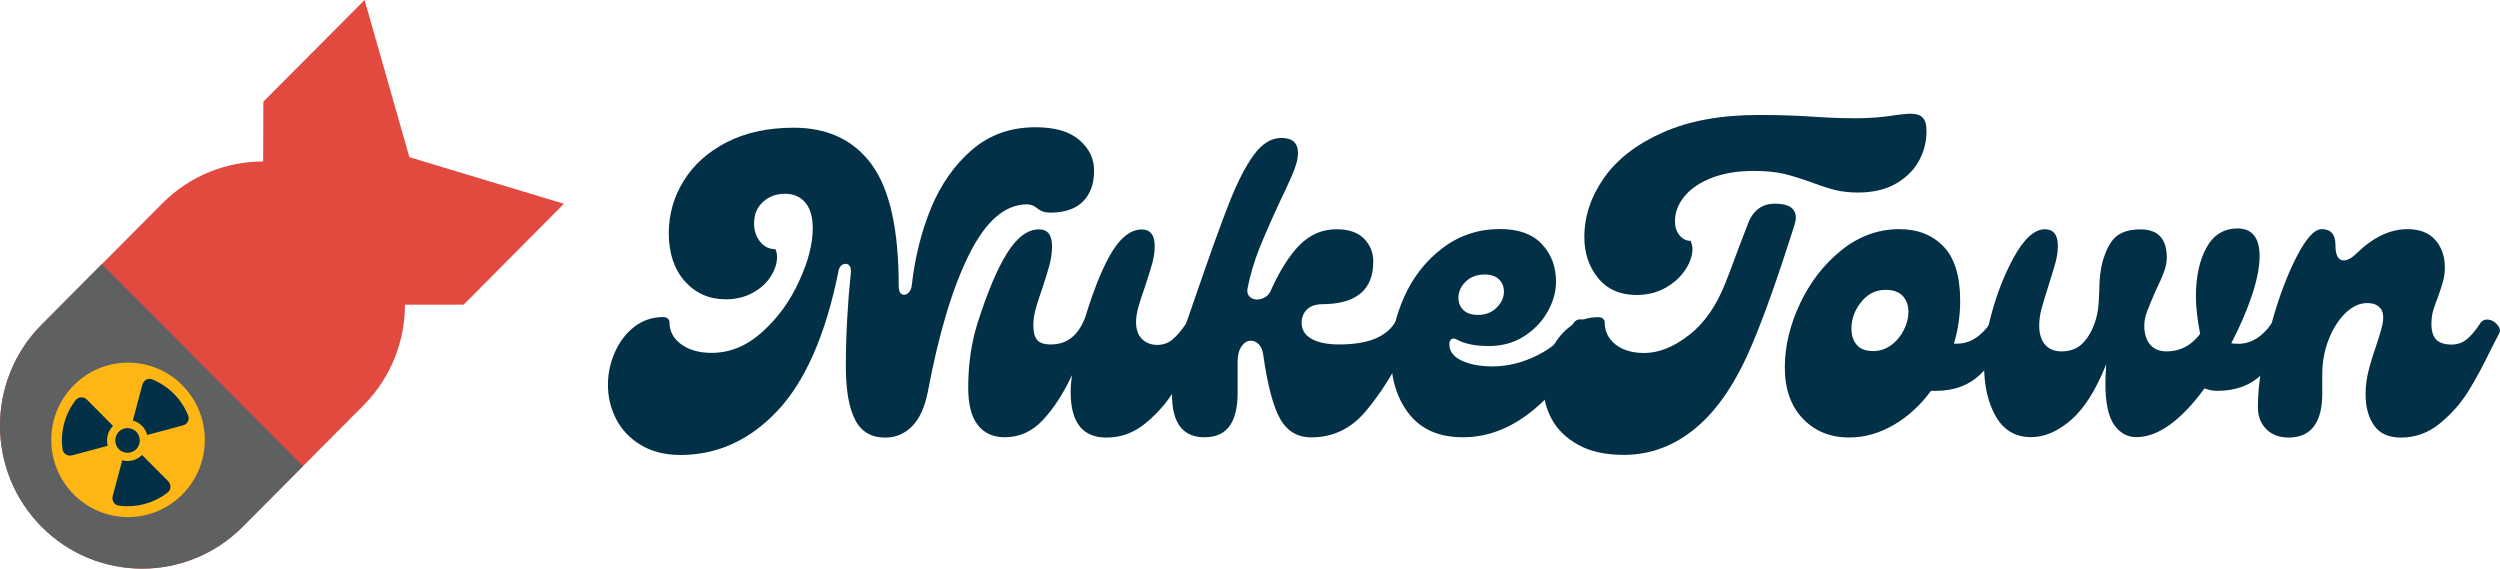
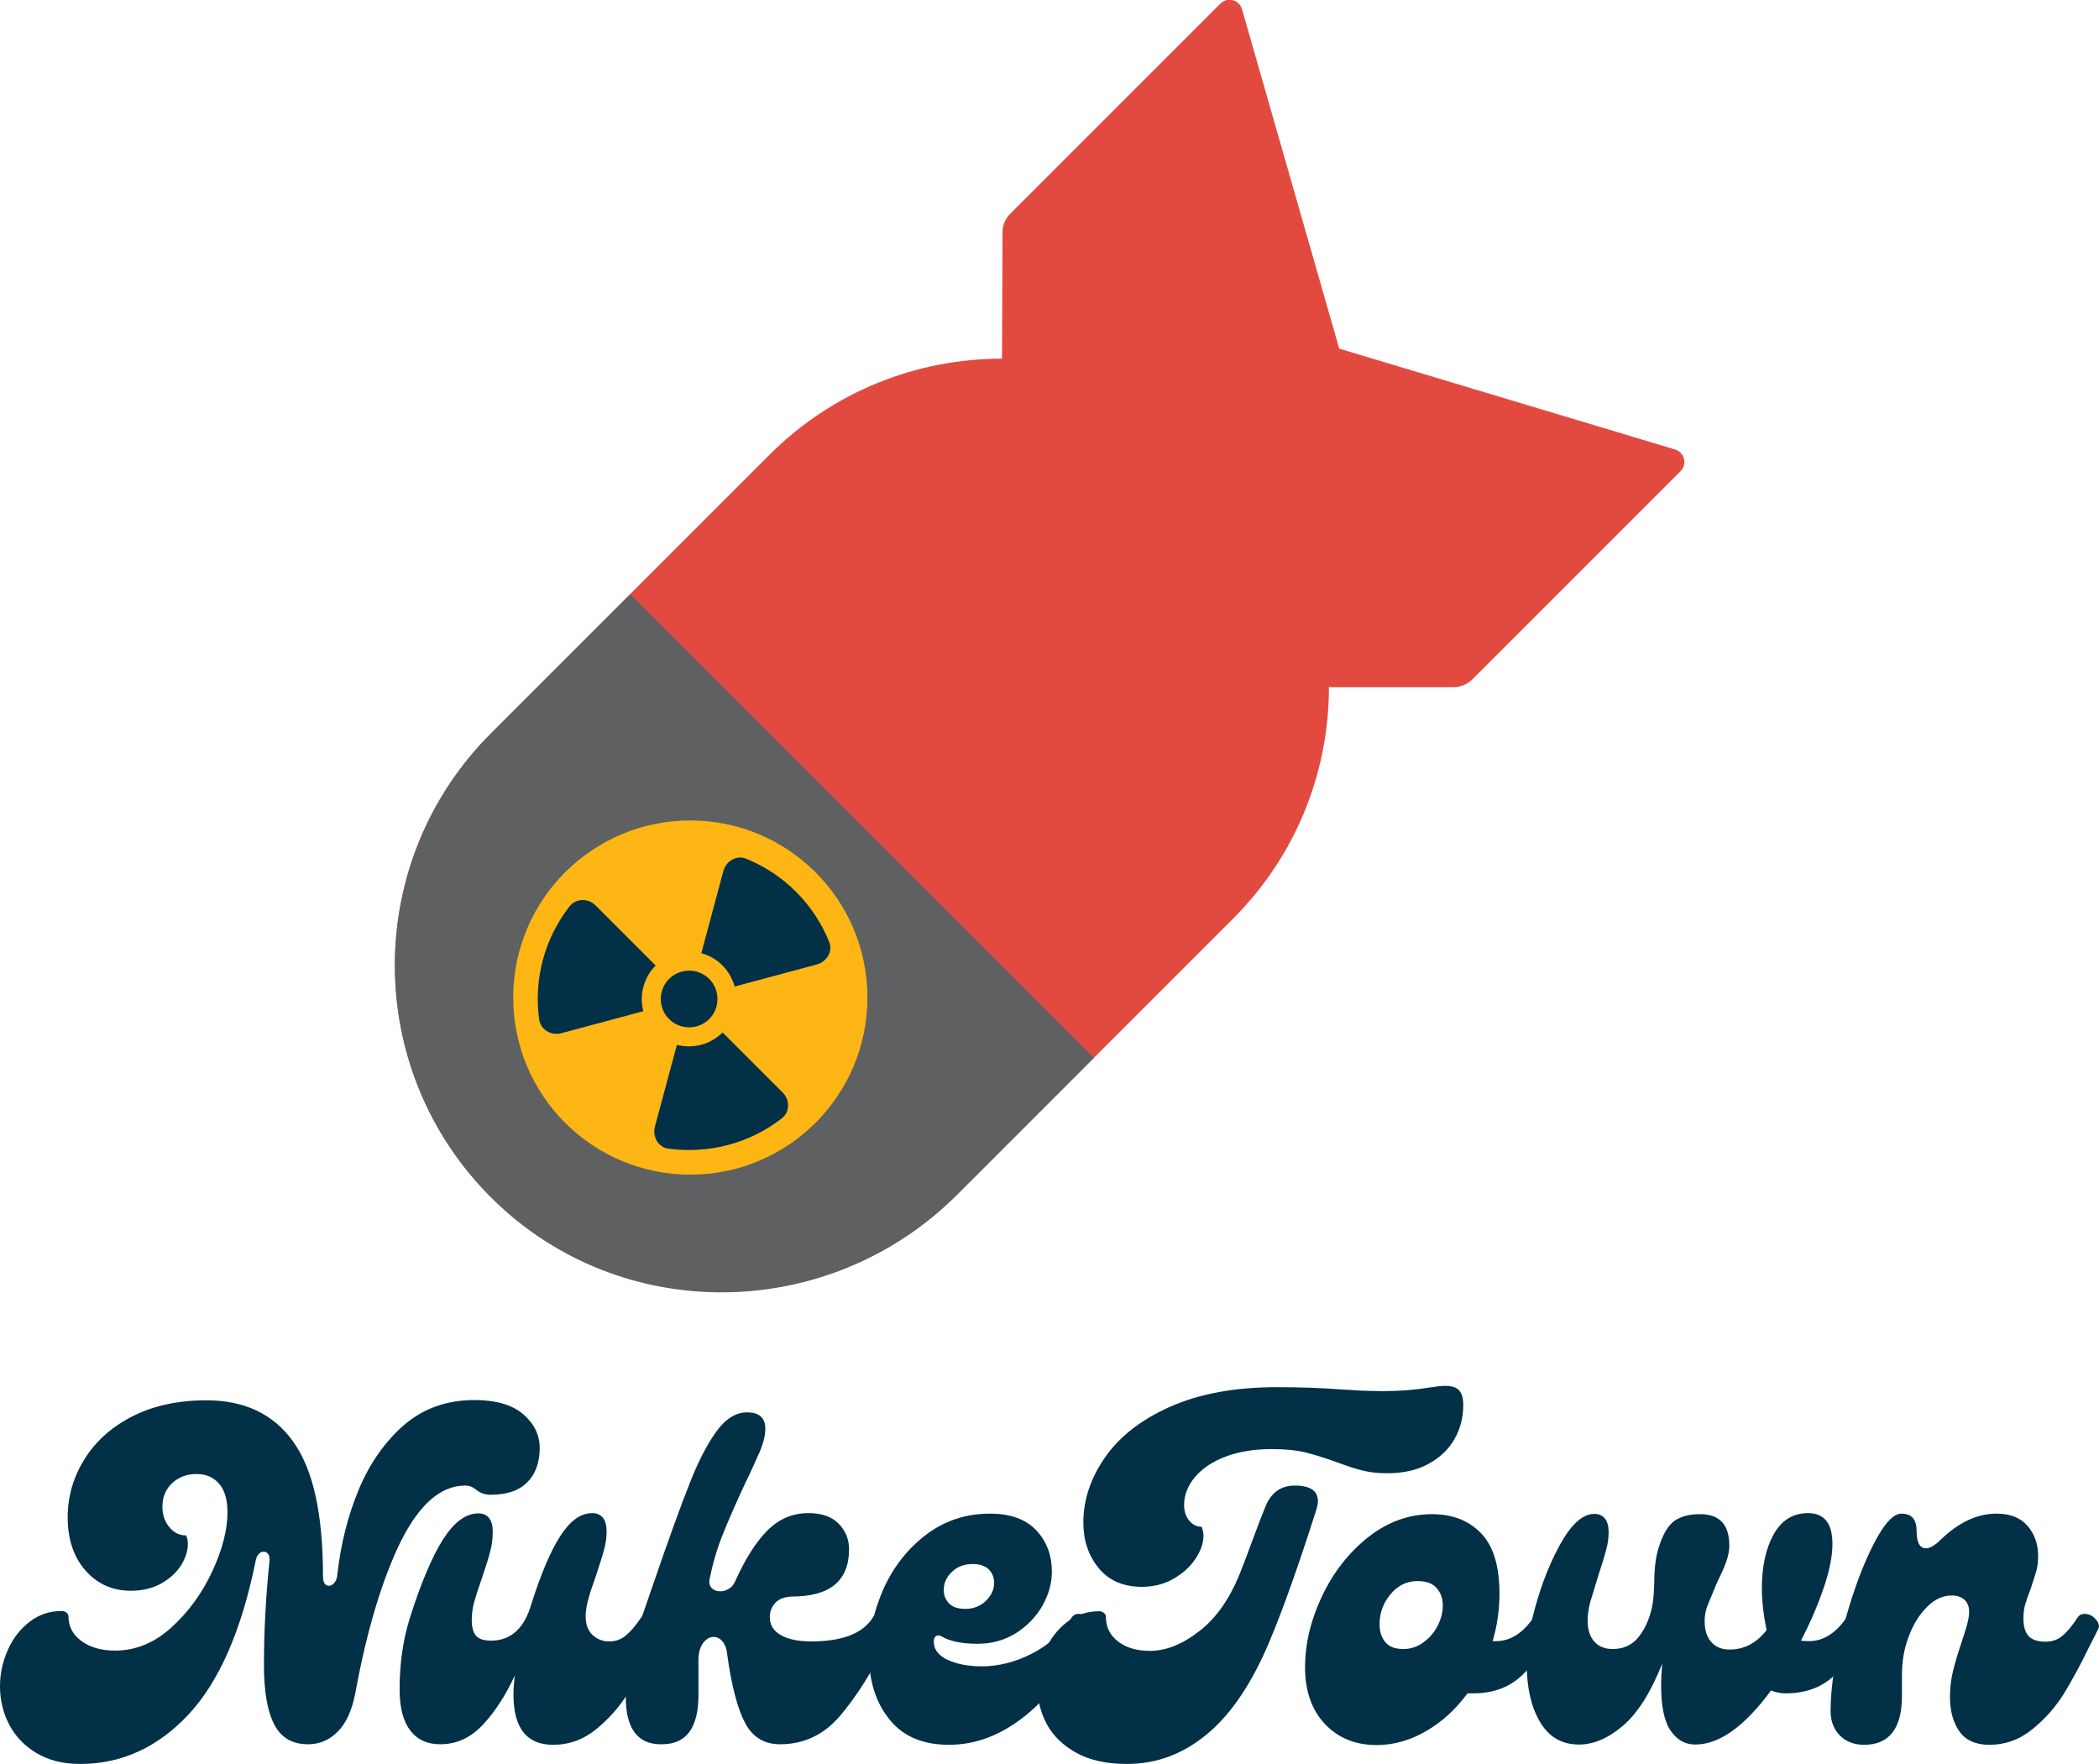
- <svg xmlns="http://www.w3.org/2000/svg" version="1.1" id="Layer_3" x="0px" y="0px" viewBox="0 0 2198.4 500" style="enable-background:new 0 0 2198.4 500;" xml:space="preserve">
+ <svg xmlns="http://www.w3.org/2000/svg" version="1.1" id="Layer_3" x="0px" y="0px" viewBox="0 0 800 672.3" style="enable-background:new 0 0 800 672.3;" xml:space="preserve">
  <style type="text/css">
	.st0{fill:#E24A40;}
	.st1{fill:#5F6062;}
	.st2{fill:#FDB614;}
	.st3{fill:#013047;}
</style>
  <g>
    <g>
-       <path class="st0" d="M142.7,178.9C142.7,178.9,142.7,178.9,142.7,178.9L36.6,285.5c0,0,0,0,0,0c-48.8,49.1-48.8,128.6,0,177.7    c48.8,49.1,128,49.1,176.8,0l106.1-106.6c24.4-24.5,36.6-56.6,36.6-88.7l51.6,0l88.2-88.7l-135.9-41L320.6,0l-89,89.4l-0.2,52.6    C199.4,142,167.2,154.2,142.7,178.9z" />
-       <path class="st1" d="M36.6,463.2c48.8,49.1,128,49.1,176.8,0l53-53.3L89.6,232.2l-53,53.3c0,0,0,0,0,0    C-12.2,334.6-12.2,414.1,36.6,463.2z" />
+       <path class="st0" d="M293.2,173.4C293.2,173.4,293.2,173.4,293.2,173.4L187.1,279.5c0,0,0,0,0,0c-47.5,47.5-48.8,123.8-3.8,172.8    c48.3,52.6,131.1,53.3,181.6,2.9l105-105c24.4-24.4,36.6-56.3,36.6-88.2c0-0.1,0-0.1,0.1-0.1l47.4,0c2.7,0,5.2-1.1,7.1-2.9    l79.4-79.4c2.7-2.7,1.5-7.2-2.1-8.3l-127.9-38.4c0,0-0.1,0-0.1-0.1l-37-129.2c-1-3.7-5.6-4.9-8.3-2.2l-80.1,80.1    c-1.9,1.9-2.9,4.4-2.9,7l-0.2,48.1c0,0.1,0,0.1-0.1,0.1C349.8,136.7,317.7,148.9,293.2,173.4z" />
+       <path class="st1" d="M187.4,456.6c49,48.7,128.6,47.6,177.4-1.3l52.1-52.1L240.2,226.5l-53,53c0,0,0,0,0,0    C138.2,328.4,138.3,407.8,187.4,456.6z" />
      <g>
-         <ellipse class="st2" cx="112.6" cy="386.8" rx="67.5" ry="67.9" />
+         <circle class="st2" cx="263.1" cy="380.2" r="67.5" />
        <g>
-           <path class="st3" d="M107.5,404.8c6,1.6,12.7,0,17.4-4.7l22.9,23c2.8,2.8,2.8,7.5-0.3,9.9c-12.5,9.8-28.2,13.7-43.2,11.6      c-3.9-0.5-6.2-4.6-5.2-8.4L107.5,404.8z M124.9,374.5c-2.3-2.3-5.1-3.9-8.1-4.7l8.4-31.5c1-3.9,5-6.2,8.7-4.7      c6.9,2.8,13.4,7.1,19,12.7c5.6,5.6,9.8,12.2,12.6,19.1c1.5,3.7-0.8,7.7-4.7,8.7l-31.3,8.4C128.7,379.6,127.2,376.8,124.9,374.5z       M76.5,351.5l22.9,23c-4.7,4.7-6.3,11.5-4.7,17.5l-31.3,8.4c-3.8,1-7.8-1.3-8.4-5.2c-2.1-15.1,1.8-30.8,11.6-43.4      C69.1,348.6,73.7,348.7,76.5,351.5L76.5,351.5z M104.5,395c-4.2-4.2-4.2-11.1,0-15.4c4.2-4.2,11.1-4.2,15.3,0      c4.2,4.2,4.2,11.1,0,15.4C115.5,399.2,108.7,399.2,104.5,395z" />
+           <path class="st3" d="M258,398.2c6,1.6,12.7,0,17.4-4.7l22.9,22.9c2.8,2.8,2.8,7.4-0.3,9.8c-12.5,9.8-28.2,13.6-43.2,11.6      c-3.9-0.5-6.2-4.5-5.2-8.4L258,398.2z M275.4,368c-2.3-2.3-5.1-3.9-8.1-4.7l8.4-31.3c1-3.8,5-6.2,8.7-4.7      c6.9,2.8,13.4,7,19,12.6s9.8,12.1,12.6,19c1.5,3.7-0.8,7.6-4.7,8.7l-31.3,8.4C279.2,373.1,277.7,370.4,275.4,368z M227,345.1      l22.9,22.9c-4.7,4.7-6.3,11.4-4.7,17.4l-31.3,8.4c-3.8,1-7.8-1.3-8.4-5.2c-2.1-15,1.8-30.6,11.6-43.2      C219.6,342.3,224.2,342.3,227,345.1L227,345.1z M255,388.4c-4.2-4.2-4.2-11.1,0-15.3c4.2-4.2,11.1-4.2,15.3,0      c4.2,4.2,4.2,11.1,0,15.3C266.1,392.6,259.2,392.6,255,388.4z" />
        </g>
      </g>
    </g>
    <g>
-       <path class="st3" d="M563.3,391.2c-9.6-5.9-16.8-13.5-21.6-22.9c-4.8-9.4-7.1-19.4-7.1-29.9c0-10,2.1-19.7,6.2-28.9    c4.2-9.3,9.9-16.7,17.2-22.3c7.3-5.6,15.8-8.4,25.3-8.4c1.5,0,2.7,0.4,3.8,1.3c1.1,0.9,1.6,1.9,1.6,3.1c0,8.1,3.5,14.6,10.4,19.6    c7,5,15.8,7.5,26.6,7.5c16.1,0,31-6.1,44.5-18.3c13.6-12.2,24.4-27,32.4-44.5c8.1-17.5,12.1-33,12.1-46.7c0-9.8-2.1-17.3-6.4-22.5    c-4.3-5.2-10.3-7.9-18.1-7.9c-7.6,0-14,2.4-19.2,7.1c-5.3,4.8-7.9,11.1-7.9,18.9c0,6.4,1.8,11.7,5.3,16.1c3.5,4.4,8,6.6,13.4,6.6    c1,2,1.5,4.3,1.5,7c0,5.4-1.8,11-5.5,16.9c-3.7,5.9-9,10.7-15.9,14.5c-7,3.8-14.8,5.7-23.6,5.7c-14.7,0-26.7-5.3-36.1-15.9    c-9.4-10.6-14.1-24.7-14.1-42.3c0-16.4,4.3-31.6,13-45.8c8.7-14.2,21.3-25.5,37.9-34.1c16.6-8.5,36.3-12.8,59-12.8    c30,0,52.9,10.9,68.7,32.6c15.8,21.7,23.6,57.3,23.6,106.6c0,5.1,1.6,7.7,4.8,7.7c1.5,0,2.9-0.7,4.2-2.2c1.3-1.5,2.1-3.3,2.4-5.5    c2.7-24.7,8.4-47.5,17-68.5c8.7-21,20.7-38.1,36.1-51.3c15.4-13.2,33.9-19.8,55.7-19.8c17.1,0,30,3.7,38.6,11.2    c8.7,7.5,13,16.4,13,26.9c0,11.5-3.2,20.5-9.7,27.1c-6.5,6.6-16.2,9.9-29.1,9.9c-4.4,0-8.2-1.3-11.4-4c-2.7-2.2-5.6-3.3-8.8-3.3    c-19.3,0-36.3,14.7-50.9,44.1c-14.7,29.4-26.7,69.7-36.3,120.7c-2.7,13.7-7.3,23.8-13.9,30.4c-6.6,6.6-14.4,9.9-23.4,9.9    c-12.5,0-21.4-5.2-26.7-15.8c-5.4-10.5-8.1-26.1-8.1-46.9c0-26.9,1.5-54.3,4.4-82.4c0.2-2.4-0.1-4.3-0.9-5.7c-0.9-1.3-2.1-2-3.8-2    c-1.5,0-2.8,0.6-4,1.8c-1.2,1.2-2,2.8-2.2,4.8c-11.2,55.7-29.1,96.5-53.5,122.5c-24.4,26-53,39-85.7,39    C584.5,400,573,397.1,563.3,391.2z" />
-       <path class="st3" d="M1048.5,281c3.4,0,6.4,1.5,9,4.4c2.6,2.9,3.1,5.6,1.6,8.1l-7,13.6c-6.8,14.2-13.5,26.5-20,37    c-6.5,10.5-14.8,19.9-24.9,28.2c-10.1,8.3-21.6,12.5-34.2,12.5c-21,0-31.5-13.3-31.5-39.9c0-4.6,0.4-9.6,1.1-15    c-7.3,15.9-15.8,28.9-25.3,39.2c-9.5,10.3-20.8,15.4-33.7,15.4c-10.3,0-18.2-3.6-23.8-10.8c-5.6-7.2-8.4-18.1-8.4-32.8    c0-20.3,2.7-39.1,8.1-56.4c8.8-27.6,17.5-48.3,26.2-62.1c8.7-13.8,18-20.7,28-20.7c7.6,0,11.4,4.9,11.4,14.7    c0,5.4-0.7,10.6-2,15.8c-1.3,5.1-3.5,12.1-6.4,20.9c-2.9,8.3-5,14.8-6.2,19.4c-1.2,4.6-1.8,9.3-1.8,13.9c0,5.6,1.1,9.8,3.3,12.5    c2.2,2.7,6.2,4,12.1,4c14.7,0,24.9-8.5,30.8-25.6l0.4-1.5c7.8-24.9,15.6-43.5,23.4-55.7c7.8-12.2,16.2-18.3,25.3-18.3    c7.6,0,11.4,4.9,11.4,14.7c0,4.6-0.7,9.5-2,14.5c-1.3,5-3.5,11.9-6.4,20.7c-2.7,7.6-4.7,13.7-6,18.5c-1.3,4.8-2,9.1-2,13    c0,6.6,1.8,11.6,5.3,15c3.5,3.4,8,5.1,13.4,5.1c5.1,0,9.6-1.6,13.4-4.8c3.8-3.2,7.7-7.8,11.9-13.9    C1044.1,282.1,1046.1,281,1048.5,281z" />
-       <path class="st3" d="M1030.6,346.9c0-18.1,4.1-38.9,12.5-62.6l8.1-23.4c12.9-37.6,22.9-65.3,29.9-83c7-17.7,14.1-31.6,21.4-41.6    c7.3-10,15.4-15,24.2-15c9.8,0,14.7,4.4,14.7,13.2c0,5.6-2,12.7-5.9,21.2c-3.9,8.8-7,15.4-9.2,19.8c-8.1,17.3-14.3,31.7-18.9,43    c-4.5,11.4-8,23.1-10.4,35.3c-0.5,2.9,0.1,5.3,1.8,7c1.7,1.7,3.9,2.6,6.6,2.6c2.4,0,4.8-0.7,7-2c2.2-1.3,3.8-3.1,4.8-5.3    c8.1-18.1,16.7-31.7,25.8-40.8c9.2-9.2,20-13.7,32.4-13.7c10.5,0,18.5,2.7,24,8.2s8.2,12.3,8.2,20.3c0,24.9-15.1,37.4-45.4,37.4    c-5.9,0.2-10.3,1.9-13.2,4.9c-2.9,3.1-4.4,6.9-4.4,11.5c0,6.1,2.9,10.8,8.8,14.1c5.9,3.3,13.9,4.9,24.2,4.9    c24.4,0,40.7-6.2,48.7-18.7c2-3.4,4.5-5.1,7.7-5.1c2.4,0,4.6,1.2,6.6,3.5c2,2.3,2.9,4.8,2.9,7.5c0,1.5-0.2,2.6-0.7,3.3    c-1.2,2-2.3,4-3.3,6c-1,2.1-2,4-2.9,5.7c-10.7,22.2-22.6,41-35.5,56.4c-12.9,15.4-28.9,23.1-48,23.1c-12.2,0-21.4-5.5-27.5-16.5    c-6.1-11-11-29.5-14.7-55.7c-0.5-4.1-1.8-7.3-3.8-9.5c-2.1-2.2-4.5-3.3-7.1-3.3c-3.2,0-5.9,1.6-8.2,4.9c-2.3,3.3-3.5,7.8-3.5,13.4    v27.8c0,25.9-9.6,38.8-28.9,38.8C1040.1,384.6,1030.6,372,1030.6,346.9z" />
-       <path class="st3" d="M1239.3,364.3c-10.7-13.6-16.1-30.6-16.1-51.1c0-17.6,3.9-35,11.7-52.4c7.8-17.3,19-31.6,33.7-42.7    c14.7-11.1,31.5-16.7,50.6-16.7c16.1,0,28.3,4.4,36.6,13.2c8.3,8.8,12.5,19.8,12.5,33c0,9-2.5,17.9-7.5,26.7    c-5,8.8-12,16-20.9,21.6c-8.9,5.6-19.1,8.4-30.6,8.4c-12.2,0-21.7-2-28.6-5.9c-1-0.5-1.7-0.7-2.2-0.7c-1.2,0-2.2,0.4-2.9,1.3    c-0.7,0.9-1.1,2.1-1.1,3.8c0,6.1,3.6,10.9,10.8,14.3c7.2,3.4,16.3,5.1,27.3,5.1c13.2,0,26.4-3.3,39.6-9.9    c13.2-6.6,23.7-16,31.5-28.2c1.5-2.2,3.4-3.3,5.9-3.3c3.4,0,6.4,1.5,9,4.4c2.6,2.9,3.1,5.6,1.6,8.1c-16.1,30-33.8,52.7-52.9,68.1    c-19.2,15.4-39.4,23.1-60.6,23.1C1265.8,384.6,1250.1,377.8,1239.3,364.3z M1316.1,270.5c4.3-4.3,6.4-9,6.4-14.1    c0-4.4-1.5-8-4.4-10.8c-2.9-2.8-7.1-4.2-12.5-4.2c-6.8,0-12.4,2.1-16.7,6.2c-4.3,4.2-6.4,8.9-6.4,14.3c0,4.4,1.5,8,4.4,10.8    c2.9,2.8,7.2,4.2,12.8,4.2C1306.4,276.9,1311.8,274.8,1316.1,270.5z" />
-       <path class="st3" d="M1387.9,391.2c-10.6-5.9-18.4-13.4-23.4-22.7c-5-9.3-7.5-19.3-7.5-30c0-10,2.1-19.7,6.2-28.9    c4.2-9.3,9.9-16.7,17.2-22.3c7.3-5.6,15.8-8.4,25.3-8.4c1.5,0,2.7,0.4,3.8,1.3c1.1,0.9,1.6,1.9,1.6,3.1c0,8.1,3.2,14.6,9.5,19.6    c6.3,5,14.8,7.5,25.3,7.5c12.7,0,25.8-5.2,39.4-15.8c13.6-10.5,24.4-26.1,32.4-46.9l4-10.3c1.7-4.6,4.1-11.2,7.3-19.6    c3.2-8.4,5.9-15.4,8.1-21.1c4.4-11.7,12.3-17.6,23.8-17.6c12.2,0,18.3,4.2,18.3,12.5c0,1.5-0.5,3.9-1.5,7.3    c-14.4,45.2-26.7,79.9-37,104c-13.7,32.7-30,57.1-49.1,73.1c-19,16-40.3,24-63.7,24C1411.9,400,1398.5,397.1,1387.9,391.2z     M1405.3,244.5c-8.1-9.9-12.1-21.9-12.1-36.1c0-18.1,5.7-35.3,17.2-51.8c11.5-16.5,28.8-29.9,51.8-40.1    c23.1-10.3,51.2-15.4,84.4-15.4c18.8,0,36.1,0.6,52,1.8c3.9,0.2,8.5,0.5,13.9,0.7c5.4,0.2,11.7,0.4,19,0.4c12.9,0,25-1,36.3-2.9    c2-0.2,4-0.5,6-0.7c2.1-0.2,4.1-0.4,6-0.4c5.4,0,9.1,1.2,11.2,3.7c2.1,2.4,3.1,6.2,3.1,11.4c0,9.8-2.3,18.7-7,26.9    c-4.6,8.2-11.5,14.8-20.5,19.8c-9,5-19.9,7.5-32.6,7.5c-7.3,0-13.8-0.7-19.4-2c-5.6-1.3-12.3-3.5-20.1-6.4    c-9.3-3.4-17.6-6-25.1-7.9c-7.5-1.8-16.5-2.7-27.3-2.7c-13.9,0-26.1,2-36.6,6c-10.5,4-18.6,9.5-24.2,16.3    c-5.6,6.8-8.4,14.2-8.4,22c0,4.9,1.3,9,4,12.3c2.7,3.3,6,4.9,9.9,4.9c1,2.9,1.5,5.3,1.5,7c0,5.9-2.1,12-6.2,18.3    c-4.2,6.4-10,11.7-17.4,15.9c-7.5,4.3-16.1,6.4-25.8,6.4C1424.6,259.3,1413.3,254.4,1405.3,244.5z" />
-       <path class="st3" d="M1755.5,281.7c3.4,0,6.5,1.2,9.2,3.7c2.7,2.4,3.3,5.1,1.8,8.1c-6.8,14.4-15.3,26.4-25.3,35.9    c-10,9.5-23,14.3-38.8,14.3h-4.4c-9.3,12.7-20.2,22.7-32.8,30c-12.6,7.3-25.6,11-39,11c-16.9,0-30.5-5.6-41-16.7    c-10.5-11.1-15.7-26.1-15.7-44.9c0-18.6,4.5-37.3,13.4-56.2c8.9-18.9,21.1-34.6,36.4-46.9c15.4-12.3,32.4-18.5,50.9-18.5    c16.1,0,29.1,5.1,38.8,15.2c9.8,10.1,14.7,26.1,14.7,47.8c0,12.9-1.8,25.5-5.5,37.7h2.6c11.2,0,21-6,29.3-17.9    C1750.9,282.5,1752.8,281.7,1755.5,281.7z M1663,303.5c4.8-3.5,8.5-8,11.2-13.4c2.7-5.4,4-10.6,4-15.8c0-5.6-1.6-10.3-4.9-13.9    c-3.3-3.7-8.4-5.5-15.2-5.5c-8.6,0-15.7,3.5-21.4,10.6c-5.7,7.1-8.6,14.9-8.6,23.4c0,5.9,1.5,10.6,4.6,14.3    c3.1,3.7,7.9,5.5,14.5,5.5C1652.9,308.8,1658.2,307,1663,303.5z" />
-       <path class="st3" d="M2003.1,281.7c3.4,0,6.5,1.2,9.2,3.7c2.7,2.4,3.3,5.1,1.8,8.1c-6.8,14.4-15.3,26.4-25.3,35.9    c-10,9.5-23,14.3-38.8,14.3c-3.9,0-7.7-0.7-11.4-2.2c-21,28.6-41,42.9-60.1,42.9c-7.8,0-14.3-3.6-19.4-10.8    c-5.1-7.2-7.7-19.5-7.7-36.8c0-2.7,0.2-8.2,0.7-16.5c-9,22.7-19.4,39.1-31,49.1c-11.6,10-23.3,15-35,15c-13.7,0-24-6-31-18.1    c-7-12.1-10.4-27.3-10.4-45.6c0-12.5,1.5-24.5,4.4-36.3c5.1-21.5,12.3-40.7,21.4-57.5c9.2-16.8,18.4-25.3,27.7-25.3    c7.6,0,11.4,4.9,11.4,14.7c0,4.6-0.7,9.4-2,14.3c-1.3,4.9-3.4,11.5-6,19.8c-2.9,9.3-5.1,16.4-6.4,21.2c-1.3,4.9-2,9.8-2,14.7    c0,7.1,1.7,12.6,5.1,16.7c3.4,4,8.3,6,14.7,6c8.3,0,15-2.9,20-8.8c5-5.9,8.6-13.3,10.8-22.3c1-4.4,1.6-8.8,1.8-13.4    c0.2-4.5,0.4-7.4,0.4-8.6c0-10.5,1.1-19.5,3.3-27.1c3.2-10.5,7.3-17.6,12.3-21.4c5-3.8,11.9-5.7,20.7-5.7    c15.4,0,23.1,8.3,23.1,24.9c0,3.9-0.9,8.2-2.6,12.8c-1.7,4.6-4.2,10.1-7.3,16.5c-3.4,7.8-5.9,13.9-7.5,18.1    c-1.6,4.3-2.4,8.4-2.4,12.3c0,7.1,1.7,12.6,5.1,16.7c3.4,4,8.3,6,14.7,6c11.7,0,21.5-5.1,29.3-15.4c-2.4-12.2-3.7-23.2-3.7-33    c0-17.3,3.1-31.6,9.3-42.9c6.2-11.2,15.3-16.8,27.3-16.8c12.9,0,19.4,8.2,19.4,24.5c0,9-2.1,20.1-6.4,33.3    c-4.3,13.2-10.4,27.6-18.5,43.2c1.5,0.2,3.5,0.4,6.2,0.4c11.2,0,21-6,29.3-17.9C1998.5,282.5,2000.4,281.7,2003.1,281.7z" />
-       <path class="st3" d="M1992.6,377.1c-4.8-5-7.1-11.4-7.1-19.2c0-20.3,4-44.8,12.1-73.6c6.3-23,13.7-42.5,22-58.6    c8.3-16.1,15.6-24.2,22-24.2c8.1,0,12.1,4.6,12.1,13.9c0,9,2.4,13.6,7.3,13.6c3.4,0,7.3-2.2,11.7-6.6    c14.4-13.9,29.2-20.9,44.3-20.9c10.7,0,18.9,3.2,24.5,9.5c5.6,6.4,8.4,14.4,8.4,24.2c0,4.4-0.5,8.4-1.5,11.9    c-1,3.5-2.4,8.1-4.4,13.7c-2,4.9-3.4,9-4.4,12.5c-1,3.4-1.5,7.2-1.5,11.4c0,6.4,1.4,11,4.2,13.9c2.8,2.9,7.3,4.4,13.4,4.4    c5.1,0,9.6-1.5,13.4-4.6c3.8-3.1,7.8-7.7,11.9-14.1c1.5-2.2,3.4-3.3,5.9-3.3c3.4,0,6.4,1.5,9,4.4c2.6,2.9,3.1,5.6,1.6,8.1l-7,13.6    c-6.8,14.2-13.5,26.5-20,37c-6.5,10.5-14.8,19.9-24.9,28.2c-10.1,8.3-21.6,12.5-34.3,12.5c-10.7,0-18.6-3.5-23.6-10.6    c-5-7.1-7.5-16.2-7.5-27.5c0-7.1,0.9-14,2.6-20.7c1.7-6.7,4-14.3,7-22.9c0.5-1.5,1.6-4.9,3.3-10.4c1.7-5.5,2.6-9.9,2.6-13.4    c0-4.1-1.2-7.3-3.7-9.5c-2.4-2.2-5.9-3.3-10.3-3.3c-6.8,0-13.3,3-19.4,9c-6.1,6-11,13.8-14.7,23.4c-3.7,9.6-5.5,19.8-5.5,30.6    v16.5c0,25.9-10,38.8-30,38.8C2003.9,384.6,1997.4,382.1,1992.6,377.1z" />
+       <path class="st3" d="M13.8,668.1c-4.6-2.8-8.1-6.5-10.4-11c-2.3-4.5-3.4-9.3-3.4-14.4c0-4.8,1-9.4,3-13.9c2-4.5,4.8-8,8.3-10.7    c3.5-2.7,7.6-4.1,12.2-4.1c0.7,0,1.3,0.2,1.8,0.6c0.5,0.4,0.8,0.9,0.8,1.5c0,3.9,1.7,7,5,9.4c3.3,2.4,7.6,3.6,12.8,3.6    c7.7,0,14.9-2.9,21.4-8.8c6.5-5.9,11.7-13,15.6-21.4c3.9-8.4,5.8-15.9,5.8-22.5c0-4.7-1-8.3-3.1-10.8c-2.1-2.5-5-3.8-8.7-3.8    c-3.6,0-6.7,1.1-9.2,3.4c-2.5,2.3-3.8,5.3-3.8,9.1c0,3.1,0.9,5.6,2.6,7.7c1.7,2.1,3.8,3.2,6.4,3.2c0.5,0.9,0.7,2.1,0.7,3.3    c0,2.6-0.9,5.3-2.6,8.1c-1.8,2.8-4.3,5.1-7.7,7c-3.3,1.8-7.1,2.7-11.4,2.7c-7,0-12.8-2.6-17.3-7.7c-4.5-5.1-6.8-11.9-6.8-20.3    c0-7.9,2.1-15.2,6.3-22c4.2-6.8,10.2-12.3,18.2-16.4c8-4.1,17.4-6.2,28.4-6.2c14.4,0,25.5,5.2,33,15.7    c7.6,10.5,11.4,27.5,11.4,51.3c0,2.5,0.8,3.7,2.3,3.7c0.7,0,1.4-0.4,2-1.1c0.6-0.7,1-1.6,1.1-2.6c1.3-11.9,4-22.8,8.2-32.9    c4.2-10.1,10-18.3,17.3-24.7c7.4-6.3,16.3-9.5,26.8-9.5c8.2,0,14.4,1.8,18.6,5.4c4.2,3.6,6.3,7.9,6.3,12.9c0,5.5-1.6,9.9-4.7,13    c-3.1,3.2-7.8,4.8-14,4.8c-2.1,0-3.9-0.6-5.5-1.9c-1.3-1.1-2.7-1.6-4.2-1.6c-9.3,0-17.4,7.1-24.5,21.2c-7,14.2-12.9,33.5-17.4,58    c-1.3,6.6-3.5,11.4-6.7,14.6c-3.2,3.2-6.9,4.8-11.3,4.8c-6,0-10.3-2.5-12.9-7.6c-2.6-5-3.9-12.6-3.9-22.5    c0-12.9,0.7-26.1,2.1-39.6c0.1-1.2,0-2.1-0.4-2.7c-0.4-0.6-1-1-1.8-1c-0.7,0-1.4,0.3-1.9,0.9c-0.6,0.6-0.9,1.4-1.1,2.3    c-5.4,26.8-14,46.4-25.7,58.9c-11.7,12.5-25.5,18.8-41.2,18.8C24,672.3,18.5,670.9,13.8,668.1z" />
+       <path class="st3" d="M247.1,615.1c1.6,0,3.1,0.7,4.3,2.1c1.2,1.4,1.5,2.7,0.8,3.9l-3.3,6.5c-3.3,6.8-6.5,12.7-9.6,17.8    c-3.1,5-7.1,9.6-12,13.6c-4.9,4-10.4,6-16.5,6c-10.1,0-15.1-6.4-15.1-19.2c0-2.2,0.2-4.6,0.5-7.2c-3.5,7.6-7.6,13.9-12.2,18.8    c-4.6,4.9-10,7.4-16.2,7.4c-4.9,0-8.7-1.7-11.4-5.2c-2.7-3.5-4.1-8.7-4.1-15.8c0-9.7,1.3-18.8,3.9-27.1    c4.2-13.3,8.4-23.2,12.6-29.9c4.2-6.6,8.7-10,13.5-10c3.6,0,5.5,2.4,5.5,7c0,2.6-0.3,5.1-1,7.6c-0.6,2.5-1.7,5.8-3.1,10    c-1.4,4-2.4,7.1-3,9.3c-0.6,2.2-0.9,4.5-0.9,6.7c0,2.7,0.5,4.7,1.6,6c1.1,1.3,3,1.9,5.8,1.9c7,0,12-4.1,14.8-12.3l0.2-0.7    c3.8-12,7.5-20.9,11.3-26.8c3.8-5.9,7.8-8.8,12.2-8.8c3.6,0,5.5,2.4,5.5,7c0,2.2-0.3,4.6-1,7c-0.6,2.4-1.7,5.7-3.1,10    c-1.3,3.6-2.3,6.6-2.9,8.9c-0.6,2.3-1,4.4-1,6.3c0,3.2,0.9,5.6,2.6,7.2c1.7,1.6,3.8,2.5,6.4,2.5c2.5,0,4.6-0.8,6.4-2.3    c1.8-1.5,3.7-3.8,5.7-6.7C245,615.6,245.9,615.1,247.1,615.1z" />
+       <path class="st3" d="M238.5,646.8c0-8.7,2-18.7,6-30.1l3.9-11.3c6.2-18.1,11-31.4,14.4-39.9c3.3-8.5,6.8-15.2,10.3-20    c3.5-4.8,7.4-7.2,11.6-7.2c4.7,0,7,2.1,7,6.3c0,2.7-0.9,6.1-2.8,10.2c-1.9,4.2-3.3,7.4-4.4,9.5c-3.9,8.3-6.9,15.2-9.1,20.7    c-2.2,5.5-3.8,11.1-5,17c-0.2,1.4,0.1,2.5,0.9,3.3c0.8,0.8,1.9,1.2,3.2,1.2c1.2,0,2.3-0.3,3.3-1c1.1-0.6,1.8-1.5,2.3-2.6    c3.9-8.7,8-15.2,12.4-19.6c4.4-4.4,9.6-6.6,15.6-6.6c5,0,8.9,1.3,11.5,4c2.6,2.6,4,5.9,4,9.8c0,12-7.3,18-21.8,18    c-2.8,0.1-4.9,0.9-6.3,2.4c-1.4,1.5-2.1,3.3-2.1,5.5c0,2.9,1.4,5.2,4.2,6.8c2.8,1.6,6.7,2.4,11.6,2.4c11.7,0,19.6-3,23.4-9    c0.9-1.6,2.2-2.5,3.7-2.5c1.2,0,2.2,0.6,3.2,1.7c0.9,1.1,1.4,2.3,1.4,3.6c0,0.7-0.1,1.2-0.4,1.6c-0.6,0.9-1.1,1.9-1.6,2.9    c-0.5,1-0.9,1.9-1.4,2.7c-5.2,10.7-10.9,19.7-17.1,27.1c-6.2,7.4-13.9,11.1-23.1,11.1c-5.9,0-10.3-2.6-13.2-7.9    c-2.9-5.3-5.3-14.2-7-26.8c-0.2-2-0.9-3.5-1.8-4.6c-1-1.1-2.1-1.6-3.4-1.6c-1.5,0-2.8,0.8-4,2.4c-1.1,1.6-1.7,3.7-1.7,6.4v13.4    c0,12.4-4.6,18.7-13.9,18.7C243.1,665,238.5,658.9,238.5,646.8z" />
+       <path class="st3" d="M338.9,655.2c-5.2-6.5-7.7-14.7-7.7-24.6c0-8.5,1.9-16.8,5.6-25.2c3.8-8.3,9.2-15.2,16.2-20.5    c7-5.3,15.1-8,24.3-8c7.8,0,13.6,2.1,17.6,6.3c4,4.2,6,9.5,6,15.9c0,4.3-1.2,8.6-3.6,12.9c-2.4,4.2-5.8,7.7-10,10.4    c-4.3,2.7-9.2,4.1-14.7,4.1c-5.9,0-10.5-0.9-13.7-2.8c-0.5-0.2-0.8-0.4-1.1-0.4c-0.6,0-1.1,0.2-1.4,0.6c-0.4,0.4-0.5,1-0.5,1.8    c0,2.9,1.7,5.2,5.2,6.9c3.5,1.6,7.8,2.5,13.1,2.5c6.3,0,12.7-1.6,19-4.8c6.3-3.2,11.4-7.7,15.1-13.6c0.7-1.1,1.6-1.6,2.8-1.6    c1.6,0,3.1,0.7,4.3,2.1c1.2,1.4,1.5,2.7,0.8,3.9c-7.8,14.4-16.2,25.4-25.4,32.8c-9.2,7.4-18.9,11.1-29.1,11.1    C351.6,665,344,661.7,338.9,655.2z M375.8,610.1c2.1-2.1,3.1-4.3,3.1-6.8c0-2.1-0.7-3.8-2.1-5.2c-1.4-1.3-3.4-2-6-2    c-3.3,0-6,1-8,3c-2.1,2-3.1,4.3-3.1,6.9c0,2.1,0.7,3.8,2.1,5.2c1.4,1.4,3.5,2,6.2,2C371.1,613.2,373.7,612.1,375.8,610.1z" />
+       <path class="st3" d="M410.3,668.1c-5.1-2.8-8.9-6.5-11.3-10.9c-2.4-4.5-3.6-9.3-3.6-14.4c0-4.8,1-9.4,3-13.9c2-4.5,4.8-8,8.3-10.7    c3.5-2.7,7.6-4.1,12.2-4.1c0.7,0,1.3,0.2,1.8,0.6c0.5,0.4,0.8,0.9,0.8,1.5c0,3.9,1.5,7,4.6,9.4c3.1,2.4,7.1,3.6,12.2,3.6    c6.1,0,12.4-2.5,18.9-7.6c6.5-5,11.7-12.6,15.6-22.5l1.9-4.9c0.8-2.2,2-5.4,3.5-9.4c1.5-4.1,2.8-7.4,3.9-10.1    c2.1-5.6,5.9-8.5,11.4-8.5c5.9,0,8.8,2,8.8,6c0,0.7-0.2,1.9-0.7,3.5c-6.9,21.7-12.9,38.4-17.8,50c-6.6,15.7-14.4,27.4-23.6,35.1    c-9.2,7.7-19.4,11.5-30.6,11.5C421.8,672.3,415.4,670.9,410.3,668.1z M418.7,597.6c-3.9-4.8-5.8-10.5-5.8-17.3    c0-8.7,2.8-17,8.3-24.9c5.5-7.9,13.8-14.4,24.9-19.3c11.1-4.9,24.6-7.4,40.6-7.4c9,0,17.4,0.3,25,0.9c1.9,0.1,4.1,0.2,6.7,0.4    c2.6,0.1,5.6,0.2,9.2,0.2c6.2,0,12-0.5,17.4-1.4c0.9-0.1,1.9-0.2,2.9-0.4c1-0.1,2-0.2,2.9-0.2c2.6,0,4.4,0.6,5.4,1.8    c1,1.2,1.5,3,1.5,5.5c0,4.7-1.1,9-3.3,12.9c-2.2,3.9-5.5,7.1-9.9,9.5c-4.3,2.4-9.6,3.6-15.7,3.6c-3.5,0-6.6-0.3-9.3-1    c-2.7-0.6-5.9-1.7-9.7-3.1c-4.5-1.6-8.5-2.9-12.1-3.8c-3.6-0.9-8-1.3-13.1-1.3c-6.7,0-12.6,1-17.6,2.9c-5,1.9-8.9,4.6-11.6,7.8    c-2.7,3.3-4.1,6.8-4.1,10.6c0,2.3,0.6,4.3,1.9,5.9c1.3,1.6,2.9,2.4,4.8,2.4c0.5,1.4,0.7,2.5,0.7,3.3c0,2.8-1,5.8-3,8.8    c-2,3.1-4.8,5.6-8.4,7.7c-3.6,2.1-7.7,3.1-12.4,3.1C427.9,604.7,422.5,602.3,418.7,597.6z" />
+       <path class="st3" d="M587,615.5c1.6,0,3.1,0.6,4.4,1.8c1.3,1.2,1.6,2.5,0.9,3.9c-3.3,6.9-7.3,12.7-12.2,17.3    c-4.8,4.6-11,6.9-18.7,6.9h-2.1c-4.5,6.1-9.7,10.9-15.8,14.4c-6,3.5-12.3,5.3-18.8,5.3c-8.1,0-14.7-2.7-19.7-8    c-5-5.3-7.6-12.5-7.6-21.6c0-8.9,2.1-17.9,6.4-27c4.3-9.1,10.1-16.6,17.5-22.5c7.4-5.9,15.6-8.9,24.5-8.9c7.7,0,14,2.4,18.7,7.3    c4.7,4.9,7,12.5,7,23c0,6.2-0.9,12.3-2.6,18.1h1.2c5.4,0,10.1-2.9,14.1-8.6C584.9,615.9,585.7,615.5,587,615.5z M542.6,625.9    c2.3-1.7,4.1-3.8,5.4-6.4c1.3-2.6,1.9-5.1,1.9-7.6c0-2.7-0.8-4.9-2.4-6.7c-1.6-1.8-4-2.6-7.3-2.6c-4.1,0-7.5,1.7-10.3,5.1    c-2.8,3.4-4.1,7.2-4.1,11.3c0,2.8,0.7,5.1,2.2,6.9c1.5,1.8,3.8,2.6,7,2.6C537.7,628.5,540.3,627.6,542.6,625.9z" />
+       <path class="st3" d="M706.1,615.5c1.6,0,3.1,0.6,4.4,1.8c1.3,1.2,1.6,2.5,0.9,3.9c-3.3,6.9-7.3,12.7-12.2,17.3    c-4.8,4.6-11,6.9-18.7,6.9c-1.9,0-3.7-0.4-5.5-1.1c-10.1,13.7-19.7,20.6-28.9,20.6c-3.8,0-6.9-1.7-9.3-5.2    c-2.5-3.5-3.7-9.4-3.7-17.7c0-1.3,0.1-3.9,0.4-7.9c-4.3,10.9-9.3,18.8-14.9,23.6c-5.6,4.8-11.2,7.2-16.8,7.2    c-6.6,0-11.5-2.9-14.9-8.7s-5-13.1-5-21.9c0-6,0.7-11.8,2.1-17.4c2.5-10.3,5.9-19.6,10.3-27.7c4.4-8.1,8.8-12.2,13.3-12.2    c3.6,0,5.5,2.4,5.5,7c0,2.2-0.3,4.5-1,6.9c-0.6,2.4-1.6,5.5-2.9,9.5c-1.4,4.5-2.4,7.9-3.1,10.2c-0.6,2.3-1,4.7-1,7    c0,3.4,0.8,6.1,2.5,8c1.6,1.9,4,2.9,7,2.9c4,0,7.2-1.4,9.6-4.2c2.4-2.8,4.1-6.4,5.2-10.7c0.5-2.1,0.8-4.3,0.9-6.4    c0.1-2.2,0.2-3.6,0.2-4.1c0-5,0.5-9.4,1.6-13c1.5-5,3.5-8.5,5.9-10.3c2.4-1.8,5.7-2.7,10-2.7c7.4,0,11.1,4,11.1,12    c0,1.9-0.4,3.9-1.2,6.2c-0.8,2.2-2,4.9-3.5,7.9c-1.6,3.8-2.8,6.7-3.6,8.7c-0.8,2.1-1.1,4-1.1,5.9c0,3.4,0.8,6.1,2.5,8    c1.6,1.9,4,2.9,7,2.9c5.6,0,10.3-2.5,14.1-7.4c-1.2-5.9-1.8-11.2-1.8-15.9c0-8.3,1.5-15.2,4.5-20.6c3-5.4,7.4-8.1,13.1-8.1    c6.2,0,9.3,3.9,9.3,11.8c0,4.3-1,9.7-3.1,16c-2.1,6.3-5,13.3-8.9,20.8c0.7,0.1,1.7,0.2,3,0.2c5.4,0,10.1-2.9,14.1-8.6    C703.9,615.9,704.8,615.5,706.1,615.5z" />
+       <path class="st3" d="M701.1,661.3c-2.3-2.4-3.4-5.5-3.4-9.2c0-9.7,1.9-21.5,5.8-35.4c3.1-11,6.6-20.4,10.6-28.2    c4-7.8,7.5-11.6,10.6-11.6c3.9,0,5.8,2.2,5.8,6.7c0,4.3,1.2,6.5,3.5,6.5c1.6,0,3.5-1.1,5.6-3.2c6.9-6.7,14-10,21.3-10    c5.2,0,9.1,1.5,11.8,4.6c2.7,3.1,4.1,6.9,4.1,11.6c0,2.1-0.2,4-0.7,5.7c-0.5,1.7-1.2,3.9-2.1,6.6c-0.9,2.4-1.6,4.3-2.1,6    c-0.5,1.6-0.7,3.5-0.7,5.5c0,3.1,0.7,5.3,2,6.7c1.3,1.4,3.5,2.1,6.4,2.1c2.5,0,4.6-0.7,6.4-2.2c1.8-1.5,3.7-3.7,5.7-6.8    c0.7-1.1,1.6-1.6,2.8-1.6c1.6,0,3.1,0.7,4.3,2.1c1.2,1.4,1.5,2.7,0.8,3.9l-3.3,6.5c-3.3,6.8-6.5,12.7-9.6,17.8    c-3.1,5-7.1,9.6-12,13.6c-4.9,4-10.4,6-16.5,6c-5.2,0-9-1.7-11.4-5.1c-2.4-3.4-3.6-7.8-3.6-13.2c0-3.4,0.4-6.7,1.2-10    c0.8-3.2,1.9-6.9,3.3-11c0.2-0.7,0.8-2.4,1.6-5c0.8-2.6,1.2-4.8,1.2-6.4c0-2-0.6-3.5-1.8-4.6c-1.2-1.1-2.8-1.6-4.9-1.6    c-3.3,0-6.4,1.4-9.3,4.3c-2.9,2.9-5.3,6.6-7,11.3c-1.8,4.6-2.6,9.5-2.6,14.7v7.9c0,12.4-4.8,18.7-14.4,18.7    C706.5,665,703.4,663.7,701.1,661.3z" />
    </g>
  </g>
</svg>
